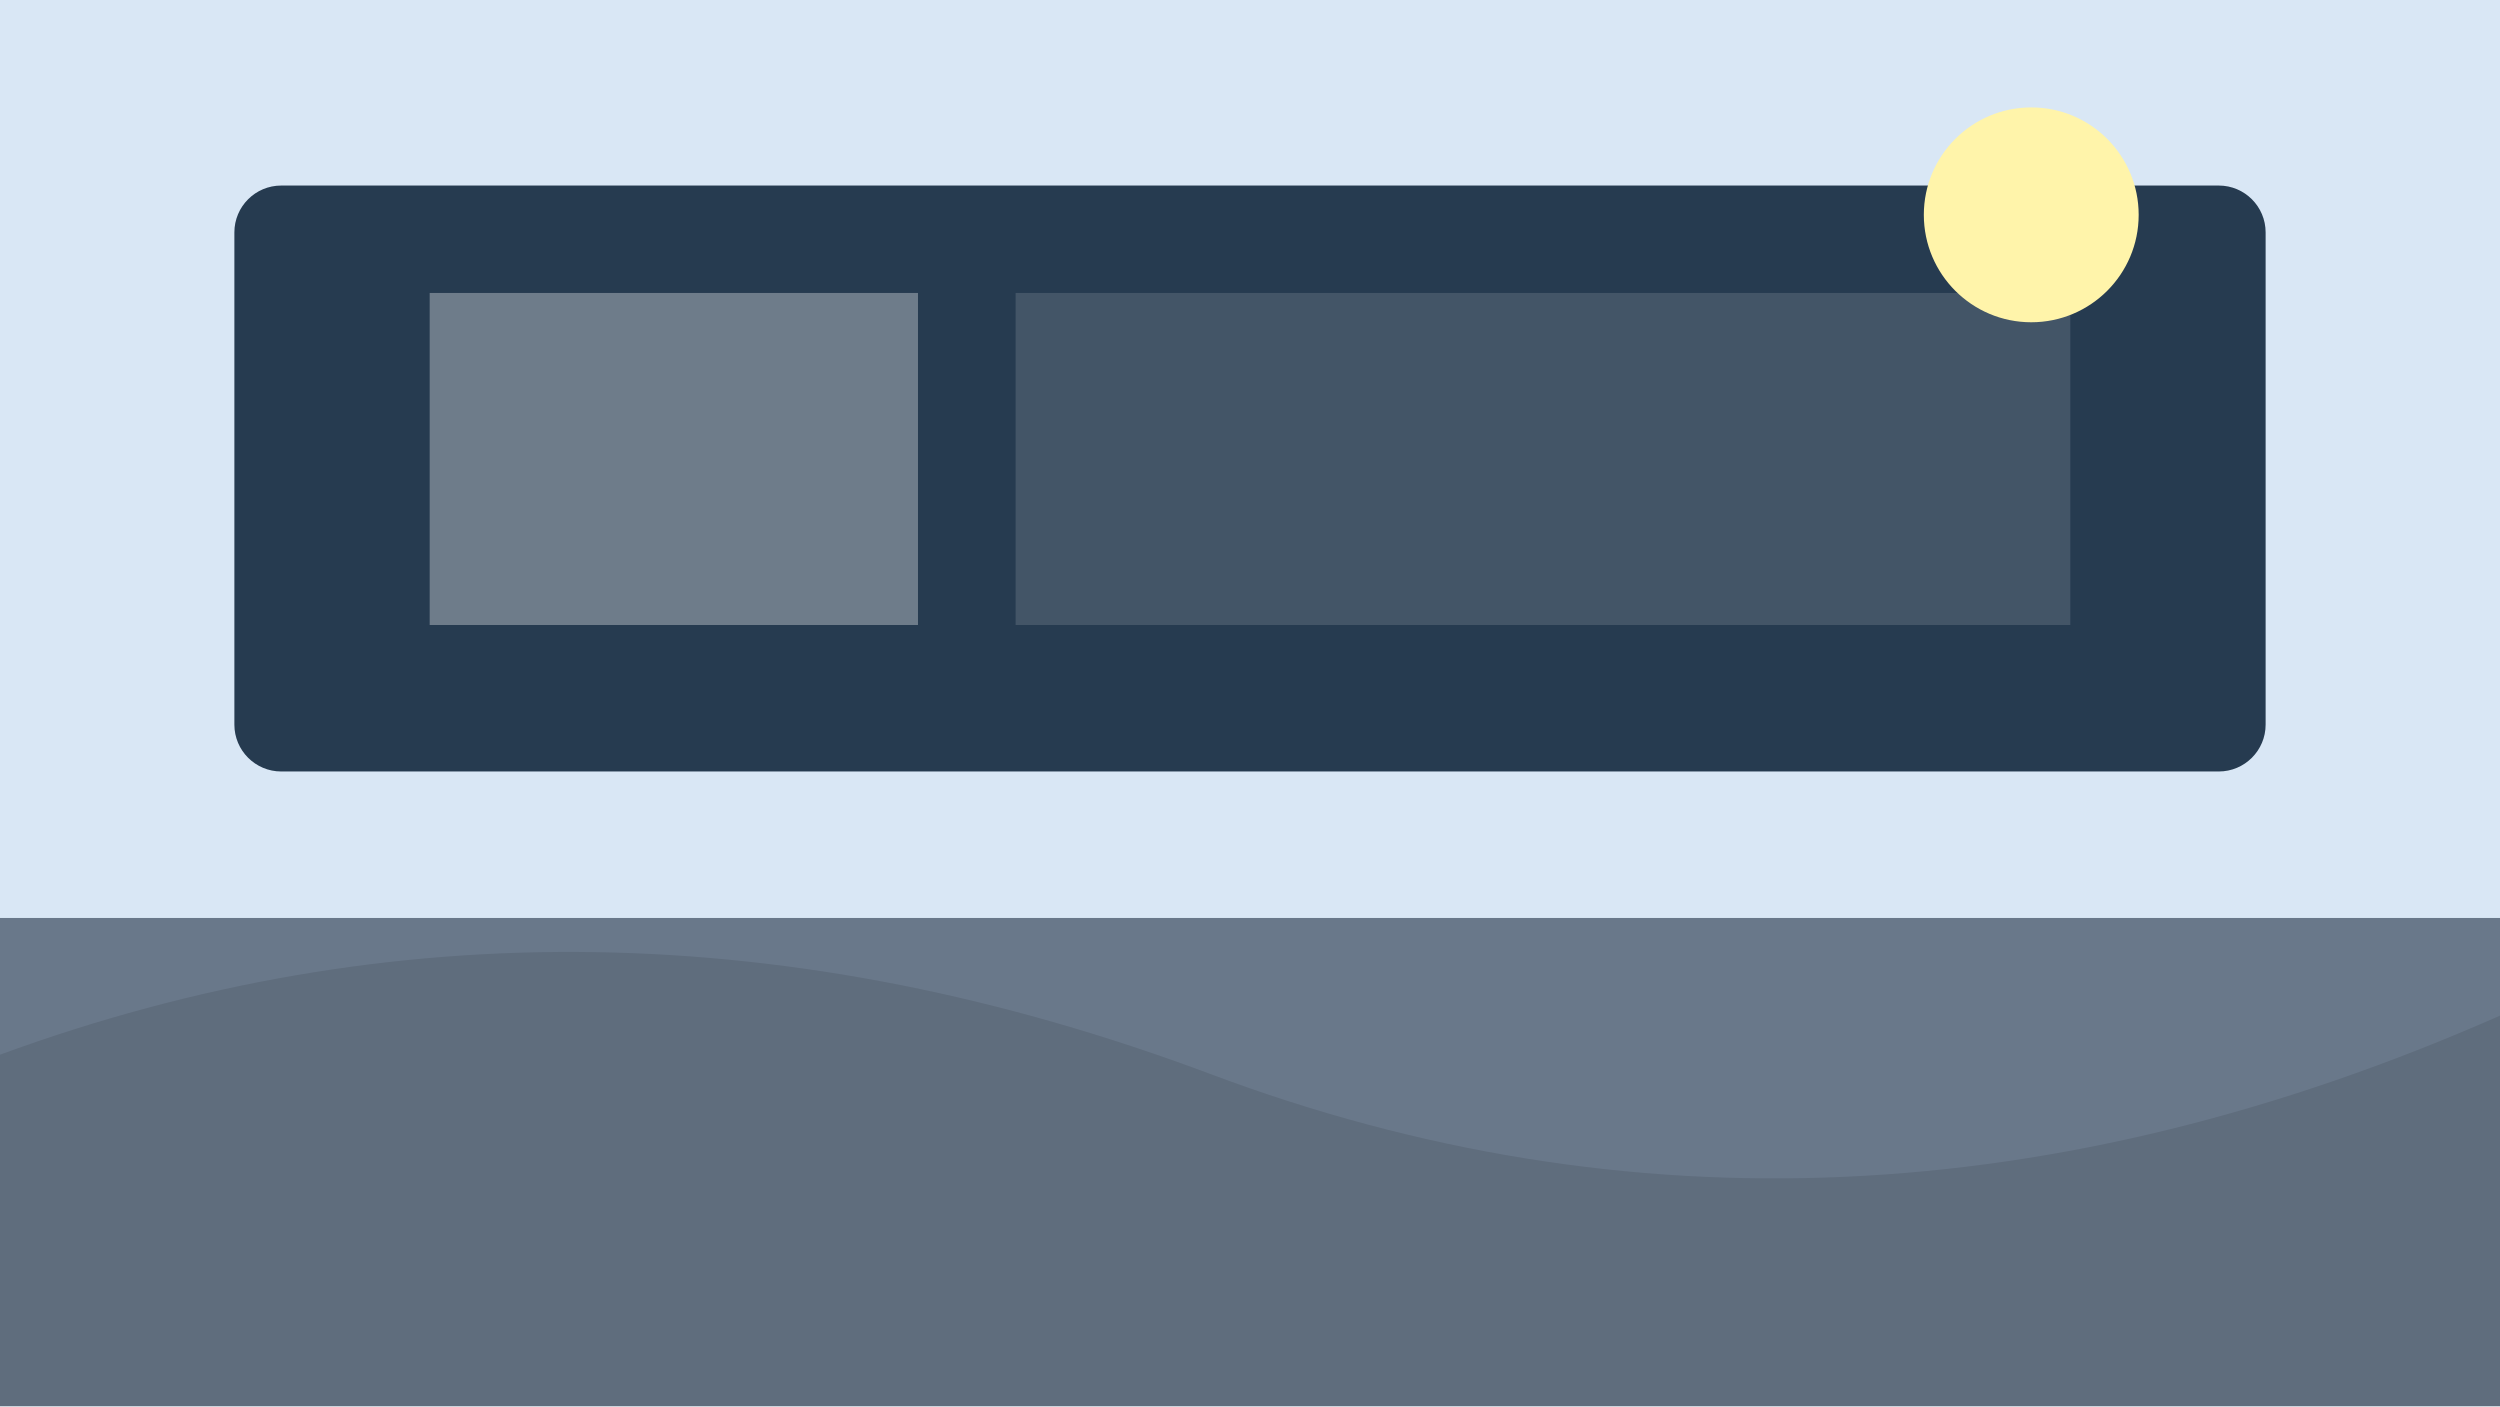
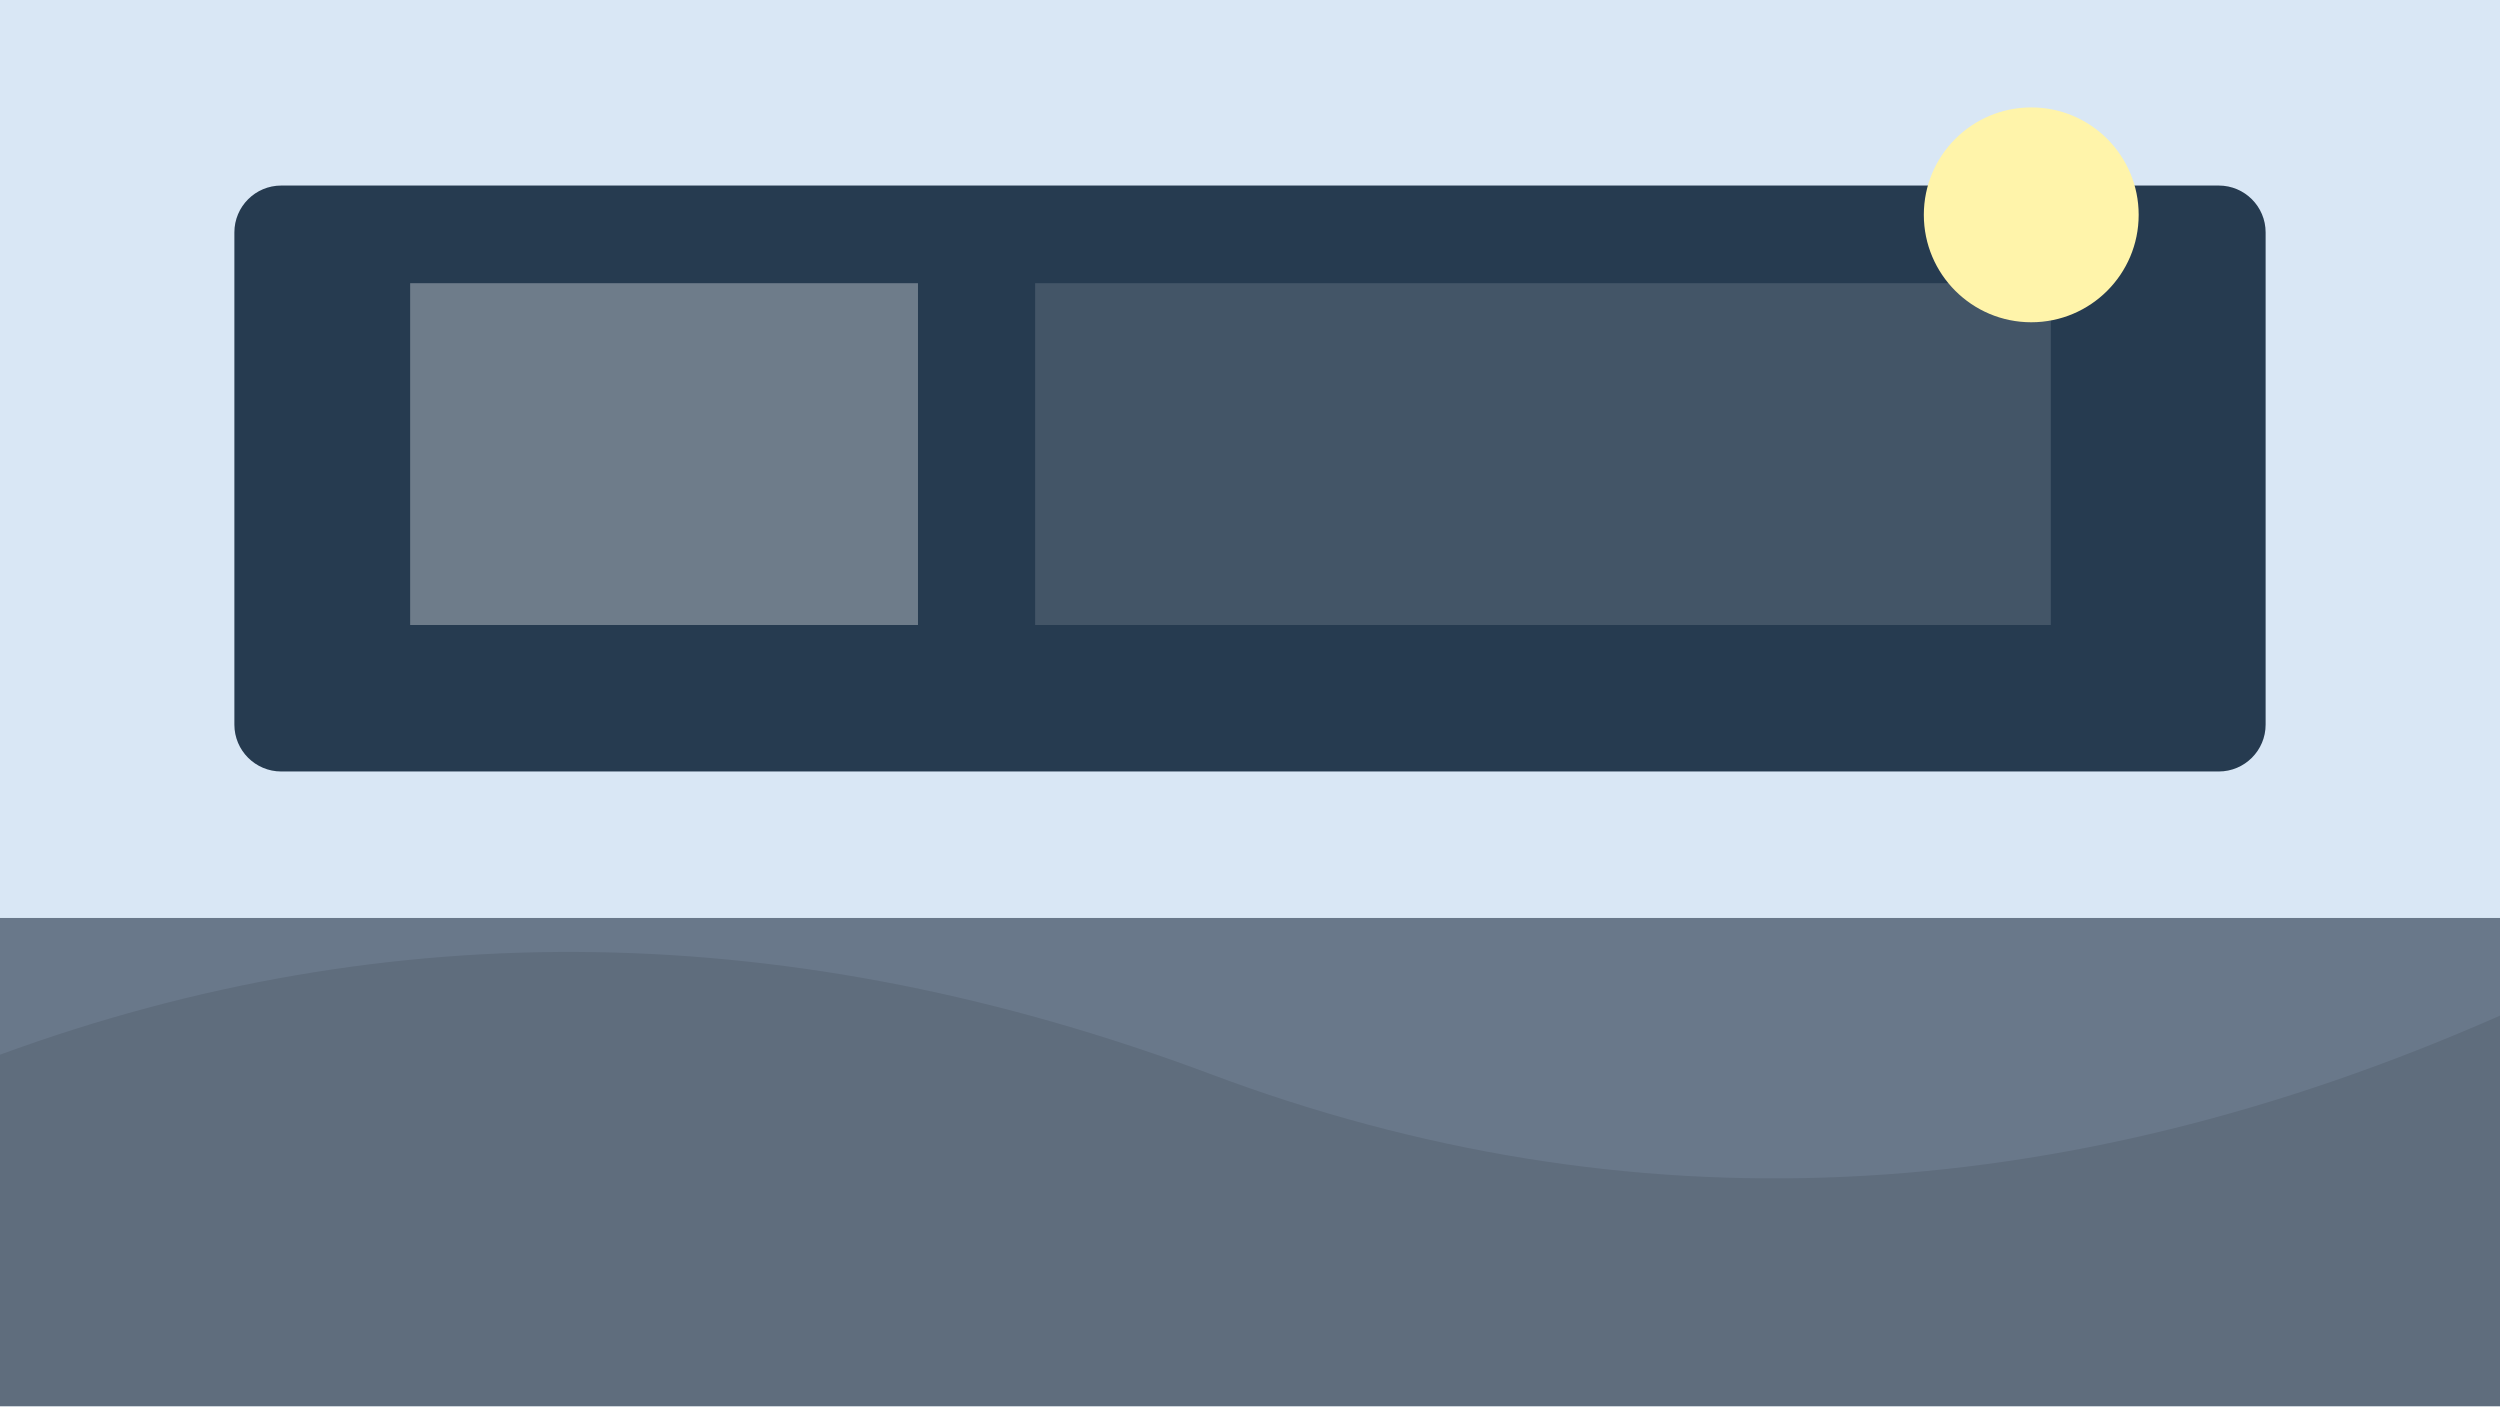
<svg xmlns="http://www.w3.org/2000/svg" viewBox="0 0 1280 720">
  <rect width="1280" height="720" fill="#d9e7f5" />
  <rect y="470" width="1280" height="250" fill="#69788a" />
  <rect x="120" y="95" width="1040" height="300" rx="24" fill="#263b50" />
-   <rect x="220" y="150" width="250" height="170" fill="#ffffff55" />
-   <rect x="520" y="150" width="540" height="170" fill="#ffffff22" />
+   <rect x="210" y="145" width="260" height="175" fill="#ffffff55" />
+   <rect x="530" y="145" width="520" height="175" fill="#ffffff22" />
  <circle cx="1040" cy="110" r="55" fill="#fff4aa" />
  <path d="M0 540 Q300 430 620 550 T1280 520 V720H0Z" fill="#00000018" />
</svg>
